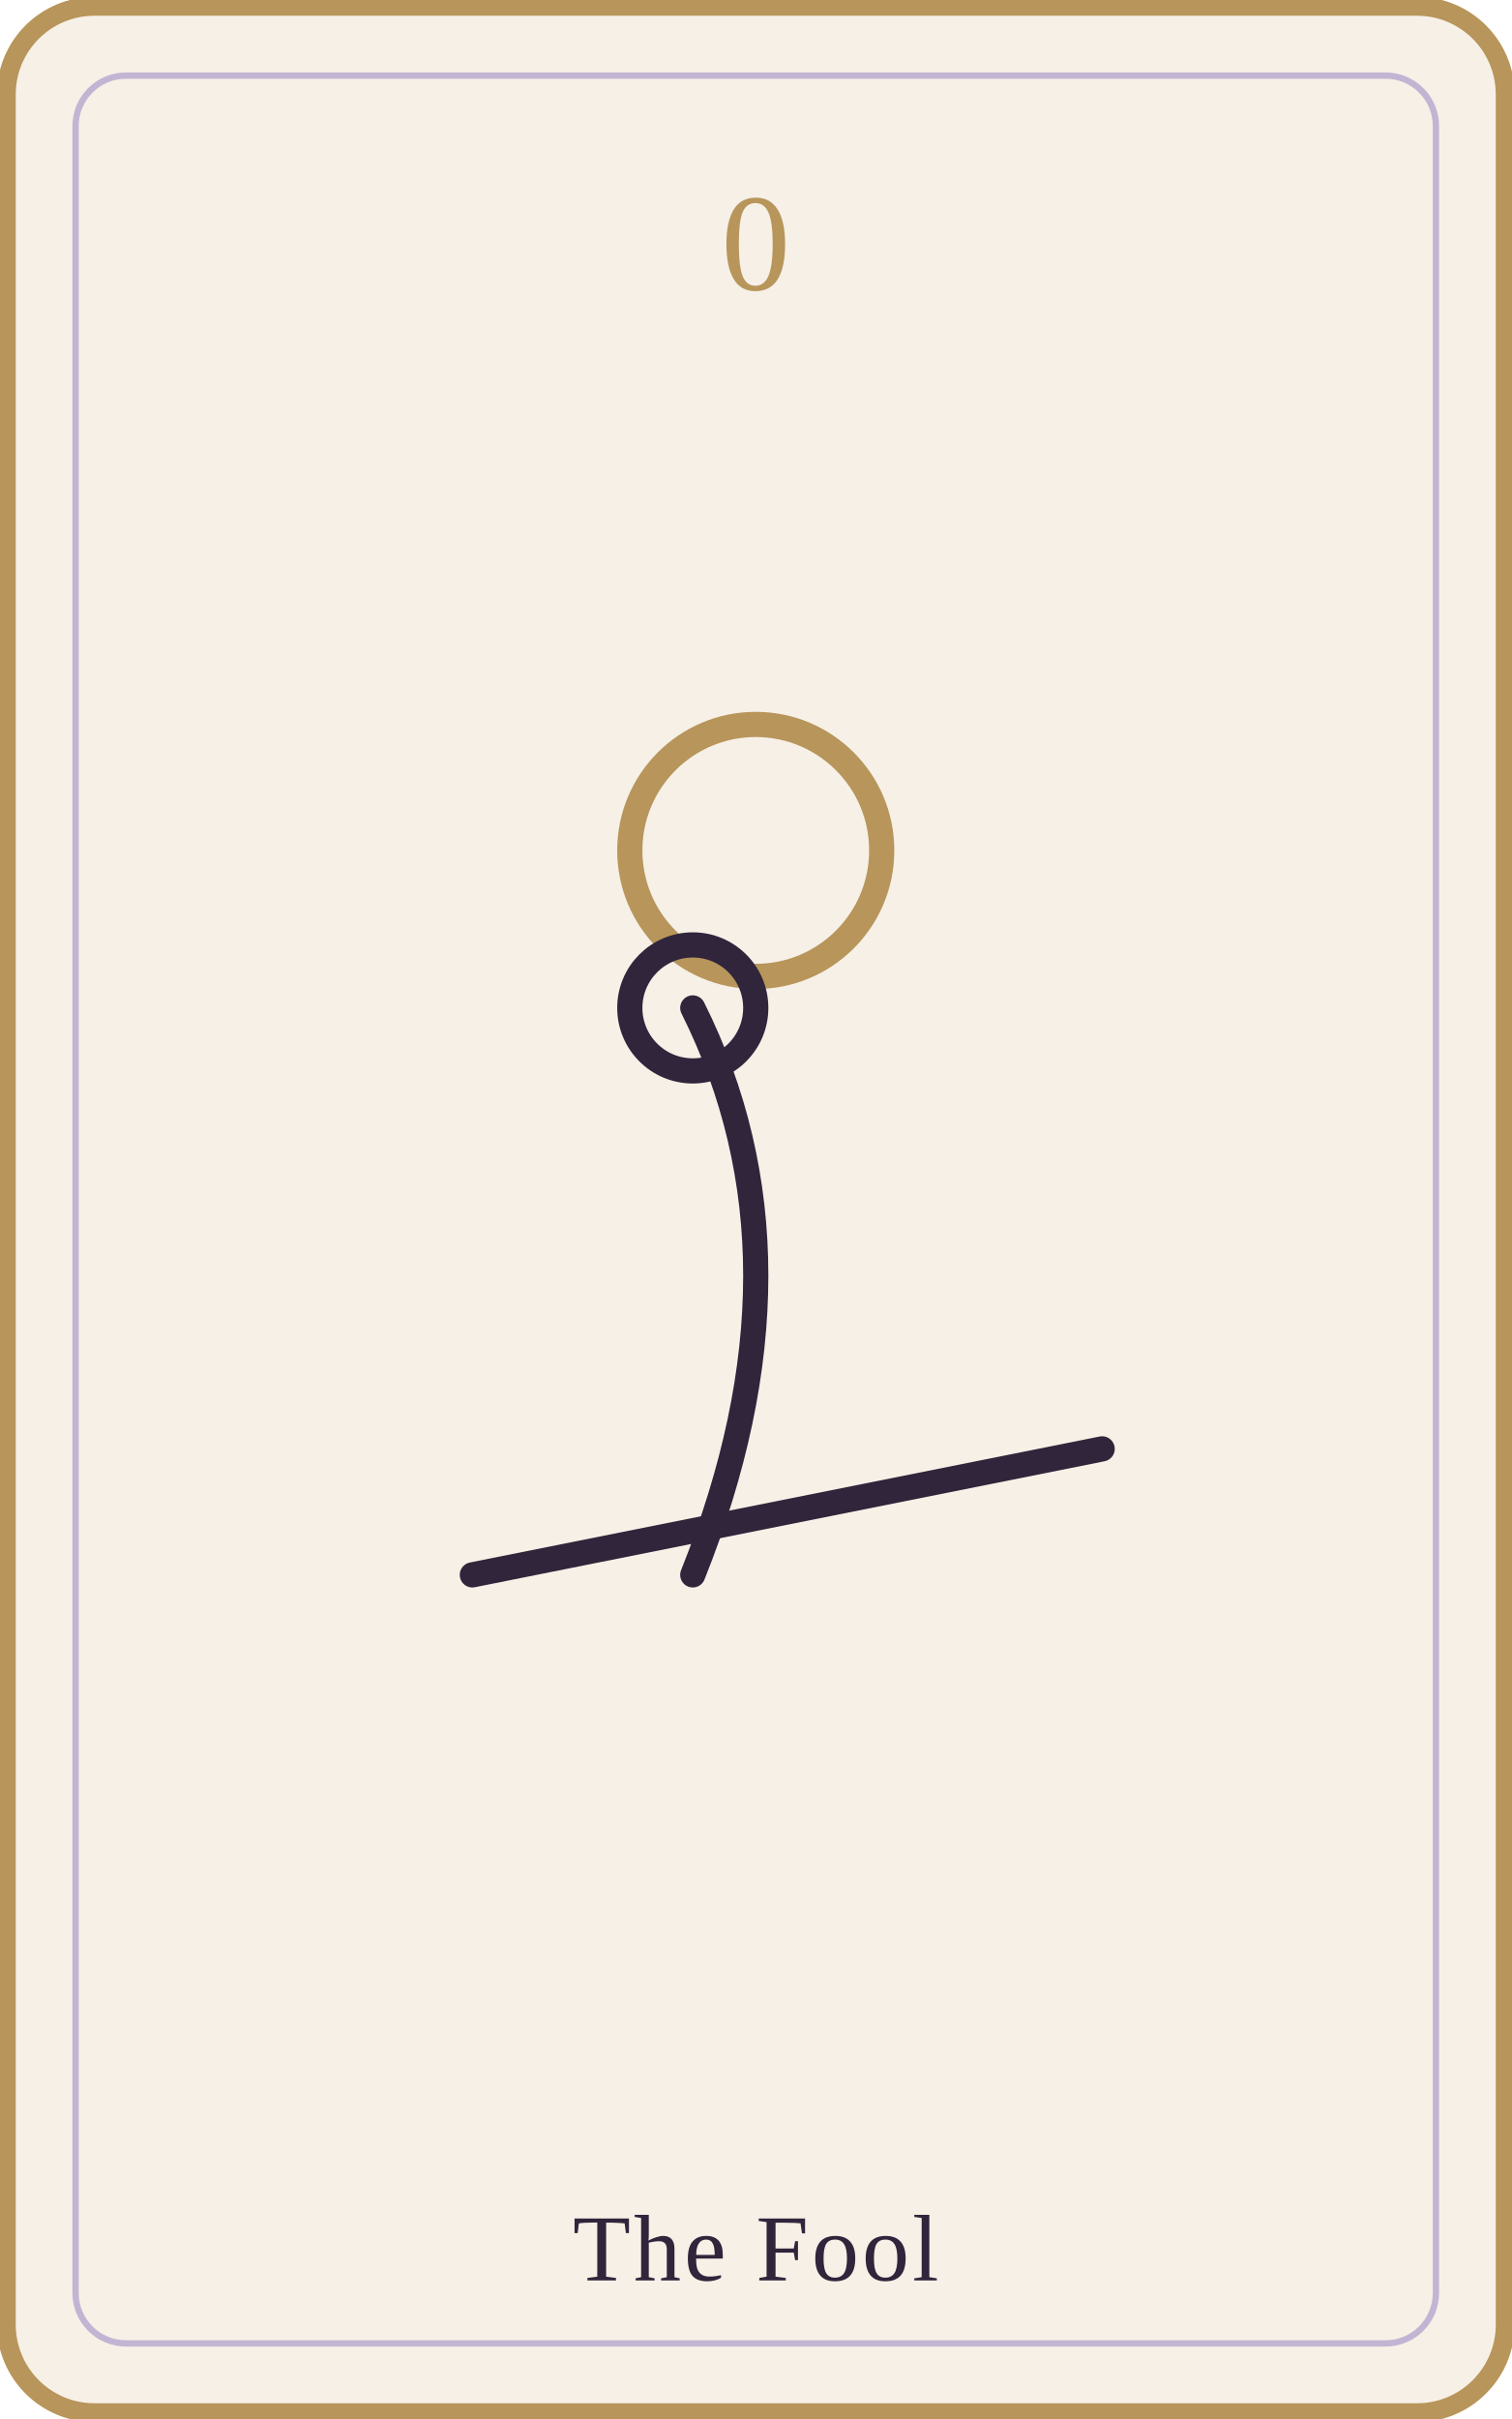
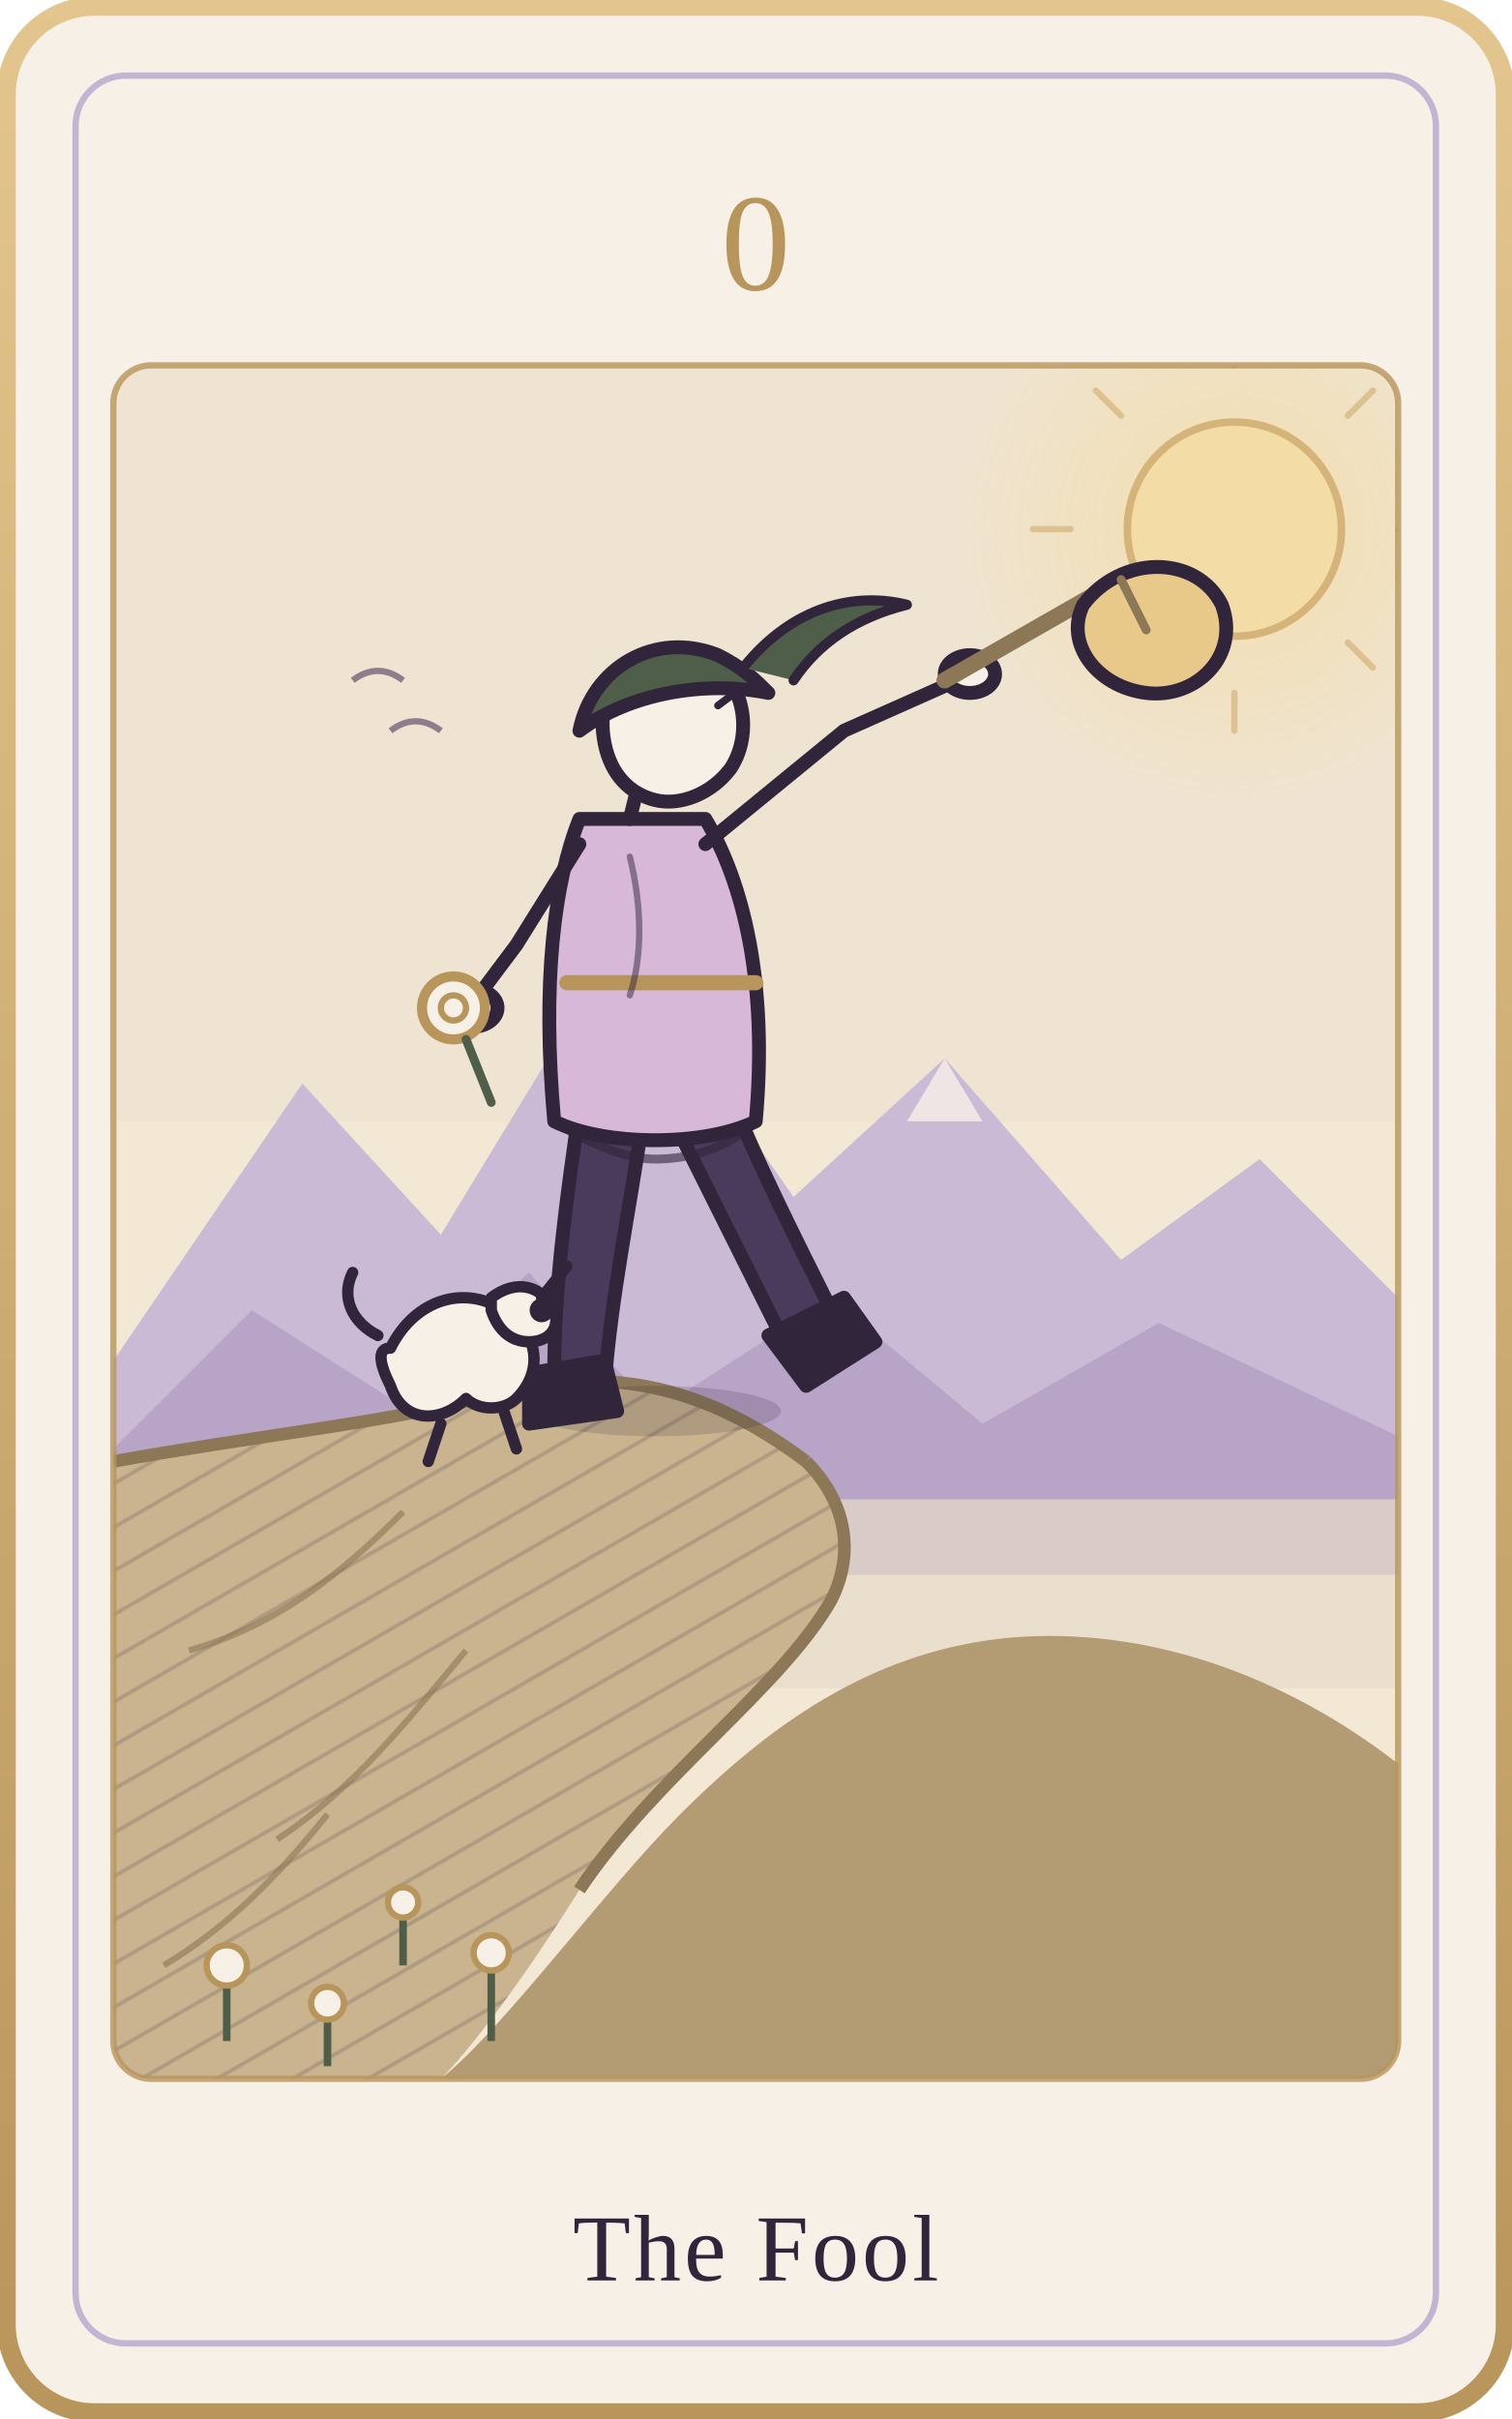
<svg xmlns="http://www.w3.org/2000/svg" viewBox="0 0 240 384" role="img" aria-label="The Fool">
-   <rect x="1" y="1" width="238" height="382" rx="14" fill="#f6f0e7" stroke="#b8955a" stroke-width="3" />
+   <defs>
+     <linearGradient id="f-gold" x1="0" y1="0" x2="0" y2="1">
+       <stop offset="0" stop-color="#e3c68e" />
+       <stop offset="1" stop-color="#b8955a" />
+     </linearGradient>
+     <radialGradient id="f-glow" cx="50%" cy="50%" r="50%">
+       <stop offset="0" stop-color="#f3dca6" stop-opacity="0.85" />
+       <stop offset="1" stop-color="#f3dca6" stop-opacity="0" />
+     </radialGradient>
+     <pattern id="f-hatch" width="6" height="6" patternUnits="userSpaceOnUse" patternTransform="rotate(-30)">
+       <path d="M0 3h6" stroke="#30253b" stroke-width="0.6" opacity="0.18" />
+     </pattern>
+     <clipPath id="f-scene">
+       <rect x="18" y="58" width="204" height="272" rx="6" />
+     </clipPath>
+   </defs>
+   <rect x="1" y="1" width="238" height="382" rx="14" fill="#f6f0e7" stroke="url(#f-gold)" stroke-width="3" />
  <rect x="12" y="12" width="216" height="360" rx="8" fill="none" stroke="#ac9bcb" stroke-width="1" opacity="0.7" />
  <text x="120" y="46" text-anchor="middle" font-family="Georgia, 'Times New Roman', serif" font-size="22" fill="#b8955a">0</text>
-   <g stroke="#30253b" stroke-width="4" fill="none" stroke-linecap="round" stroke-linejoin="round">
-     <circle cx="120" cy="135" r="20" stroke="#b8955a" />
-     <line x1="75" y1="250" x2="175" y2="230" />
-     <path d="M 110 160 q 20 40 0 90" />
-     <circle cx="110" cy="160" r="10" />
+   <g clip-path="url(#f-scene)">
+     <rect x="18" y="58" width="204" height="272" fill="#f3e8d3" />
+     <rect x="18" y="58" width="204" height="120" fill="#ece0cf" opacity="0.5" />
+     <circle cx="196" cy="84" r="44" fill="url(#f-glow)" />
+     <circle cx="196" cy="84" r="17" fill="#f3dca6" stroke="#d5b47a" stroke-width="1.2" />
+     <g stroke="#d5b47a" stroke-width="1" opacity="0.7" stroke-linecap="round">
+       <path d="M196 58v-6 M196 110v6 M170 84h-6 M222 84h6 M178 66l-4-4 M214 102l4 4 M214 66l4-4 M178 102l-4 4" />
+     </g>
+     <path d="M18 216 L48 172 L70 196 L98 150 L126 190 L150 168 L178 200 L200 184 L222 206 V236 H18 Z" fill="#cbbad6" />
+     <path d="M18 230 L40 208 L62 222 L84 202 L104 224 L132 206 L156 226 L184 210 L222 228 V250 H18 Z" fill="#b8a4c7" />
+     <path d="M98 150 L104 160 L92 162 Z M150 168 L156 178 L144 178 Z" fill="#f6f0e7" opacity="0.8" />
+     <rect x="18" y="238" width="204" height="30" fill="#e7dbc9" opacity="0.7" />
+     <path d="M18 330 V232 C40 228 60 226 76 222 C96 216 112 220 128 232 C134 238 136 246 132 254 C124 268 104 282 92 300 C82 316 74 326 70 330 Z" fill="#c9b48f" />
+     <path d="M18 330 V232 C40 228 60 226 76 222 C96 216 112 220 128 232 C134 238 136 246 132 254 C124 268 104 282 92 300 C82 316 74 326 70 330 Z" fill="url(#f-hatch)" />
+     <path d="M128 232 C134 238 136 246 132 254 C124 268 104 282 92 300" fill="none" stroke="#8c7756" stroke-width="2" />
+     <path d="M18 232 C40 228 60 226 76 222 C96 216 112 220 128 232" fill="none" stroke="#8c7756" stroke-width="2" />
+     <path d="M30 262c14-4 24-12 34-22 M44 292c12-8 20-18 30-30 M26 312c10-6 18-14 26-24" fill="none" stroke="#8c7756" stroke-width="1" opacity="0.6" />
+     <path d="M18 330 h204 v0" fill="none" />
+     <path d="M70 330 C80 322 96 300 108 288 C124 272 140 262 160 260 C182 258 204 266 222 280 V330 Z" fill="#b39b74" />
+     <ellipse cx="104" cy="224" rx="20" ry="4" fill="#30253b" opacity="0.18" />
+     <g stroke="#30253b" stroke-width="2.2" stroke-linejoin="round" stroke-linecap="round">
+       <path d="M92 176 C90 190 88 204 88 218 L96 220 C97 206 100 192 102 178 Z" fill="#4a3a5c" />
+       <path d="M84 218 L96 216 L98 224 L84 226 Z" fill="#30253b" />
+       <path d="M106 176 C112 188 118 200 124 212 L132 208 C126 196 120 184 116 174 Z" fill="#4a3a5c" />
+       <path d="M122 212 L134 206 L139 213 L128 220 Z" fill="#30253b" />
+       <path d="M92 130 C88 140 86 156 88 178 C96 182 112 182 120 178 C122 156 118 140 112 130 Z" fill="#d8b8d8" />
+       <path d="M88 178 c6 4 12 6 16 6 c6 0 12-2 16-6" fill="none" stroke="#30253b" stroke-width="1.4" opacity="0.6" />
+       <path d="M90 156 h30" fill="none" stroke="#b8955a" stroke-width="2.4" />
+       <path d="M100 136 c2 8 2 16 0 22" fill="none" stroke="#30253b" stroke-width="1" opacity="0.5" />
+       <path d="M112 134 L134 116 L152 108" fill="none" />
+       <path d="M92 134 L82 150 L76 158" fill="none" />
+       <ellipse cx="154" cy="107" rx="4" ry="3" fill="#f6f0e7" />
+       <ellipse cx="75" cy="160" rx="4" ry="3" fill="#f6f0e7" />
+       <path d="M150 108 L178 92" fill="none" stroke="#8c7756" stroke-width="2.6" />
+       <path d="M172 96 c6-8 18-8 22 0 c3 8-4 15-12 14 c-8-1-13-8-10-14 z" fill="#e9c98a" />
+       <path d="M178 92 l4 8" fill="none" stroke="#8c7756" stroke-width="1.4" />
+       <circle cx="72" cy="160" r="5" fill="#f6f0e7" stroke="#b8955a" stroke-width="1.6" />
+       <circle cx="72" cy="160" r="2" fill="none" stroke="#b8955a" stroke-width="1" />
+       <path d="M74 165 l4 10" fill="none" stroke="#4f5e48" stroke-width="1.4" />
+       <path d="M100 130 L102 122" fill="none" />
+       <path d="M96 118 c-2-10 6-16 14-14 c8 2 10 12 6 18 c-3 4-8 6-12 5 c-4-1-7-4-8-9 z" fill="#f6f0e7" />
+       <path d="M114 112 l4-3" fill="none" stroke="#30253b" stroke-width="1.2" />
+       <path d="M92 116 c2-10 12-16 22-12 c4 2 6 4 8 6 c-10-2-22 0-30 6 z" fill="#4f5e48" />
+       <path d="M118 106 c8-10 18-12 26-10 c-8 2-14 6-18 12" fill="#4f5e48" stroke="#30253b" stroke-width="1.6" />
+     </g>
+     <g stroke="#30253b" stroke-width="1.8" stroke-linejoin="round" stroke-linecap="round">
+       <path d="M62 214 c4-8 12-10 18-6 c6 4 6 10 2 14 c-2 2-6 2-8 0 c-4 4-10 4-12-2 c-2-4-2-6 0-6 z" fill="#f6f0e7" />
+       <path d="M78 206 c4-3 8-2 10 2 c1 3-1 5-4 5 c-3 0-5-2-6-5 z" fill="#f6f0e7" />
+       <path d="M86 206 l4-5 M70 226 l-2 6 M80 224 l2 6 M60 212 c-4-2-6-6-4-10" fill="none" />
+       <circle cx="86" cy="208" r="1" fill="#30253b" />
+     </g>
+     <g stroke="#4f5e48" stroke-width="1.2" fill="none">
+       <path d="M36 314v10 M52 320v8 M78 312v12 M64 304v8" />
+     </g>
+     <g fill="#f6f0e7" stroke="#b8955a" stroke-width="1">
+       <circle cx="36" cy="312" r="3.2" />
+       <circle cx="52" cy="318" r="2.6" />
+       <circle cx="78" cy="310" r="2.8" />
+       <circle cx="64" cy="302" r="2.4" />
+     </g>
+     <path d="M56 108 q4-3 8 0 M62 116 q4-3 8 0" fill="none" stroke="#4a3a5c" stroke-width="1" opacity="0.6" />
  </g>
+   <rect x="18" y="58" width="204" height="272" rx="6" fill="none" stroke="#b8955a" stroke-width="1" opacity="0.8" />
  <text x="120" y="362" text-anchor="middle" font-family="Georgia, 'Times New Roman', serif" font-size="15" fill="#30253b" letter-spacing="0.5">The Fool</text>
</svg>
